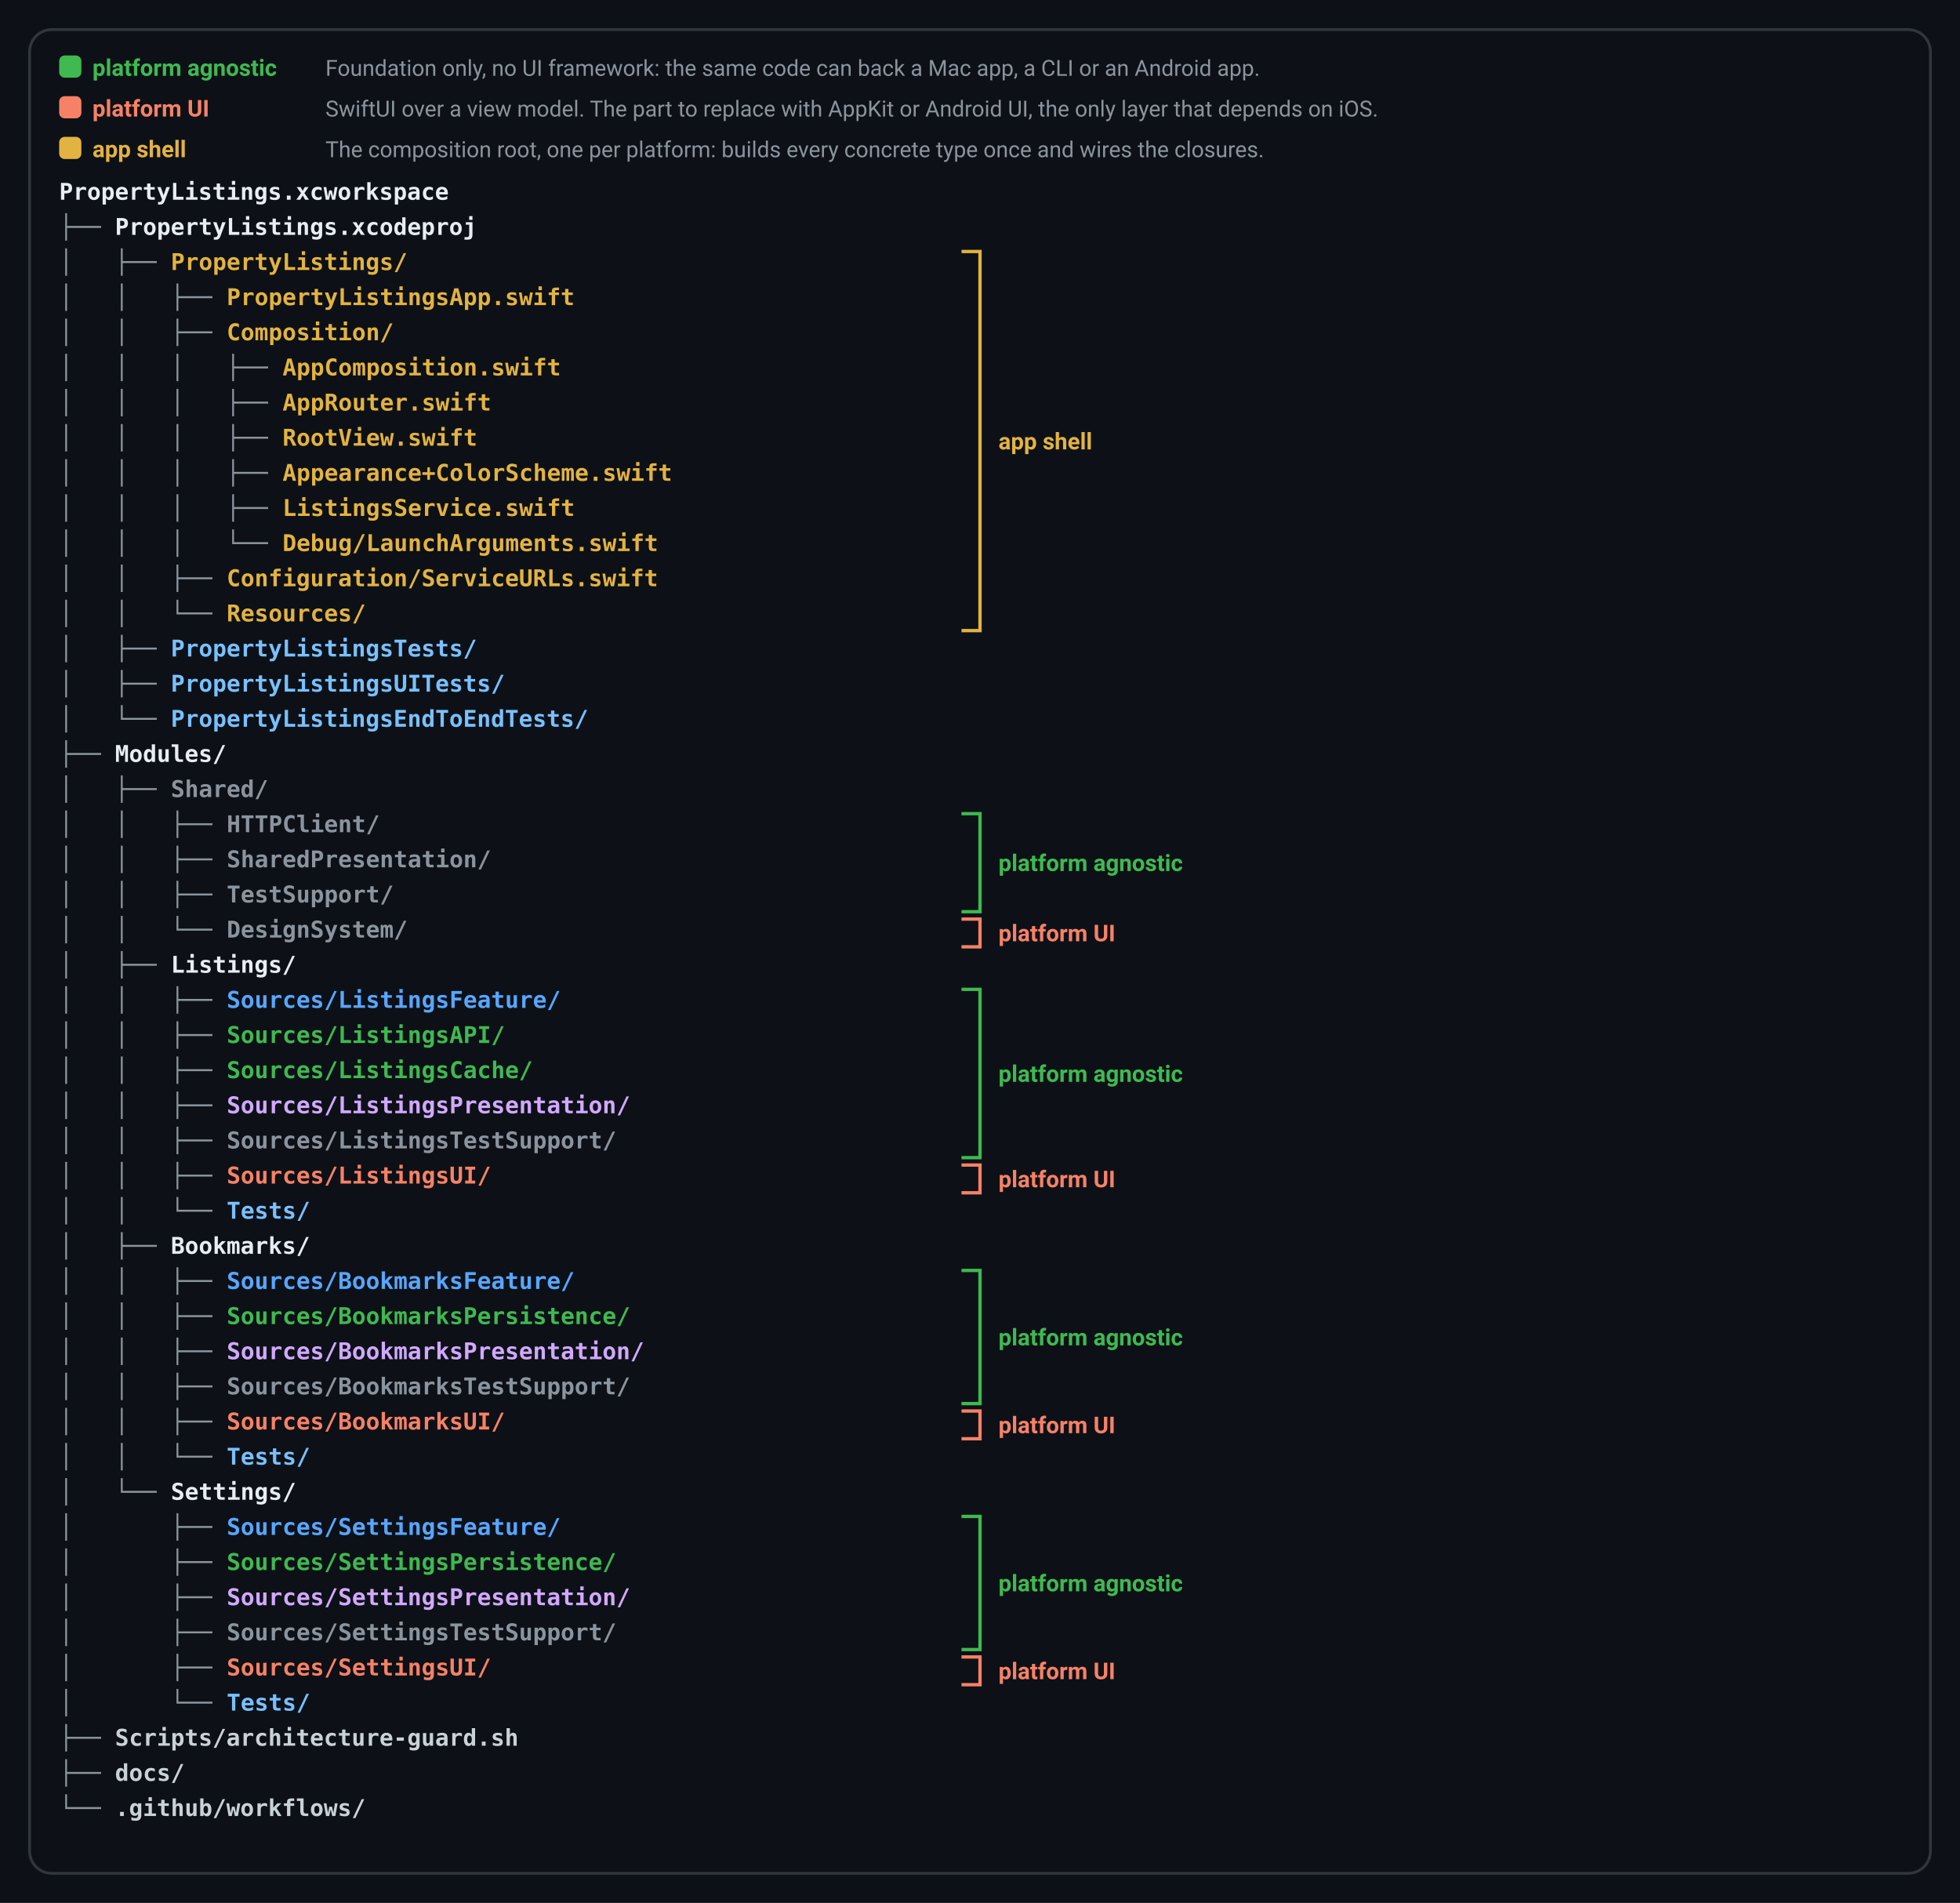
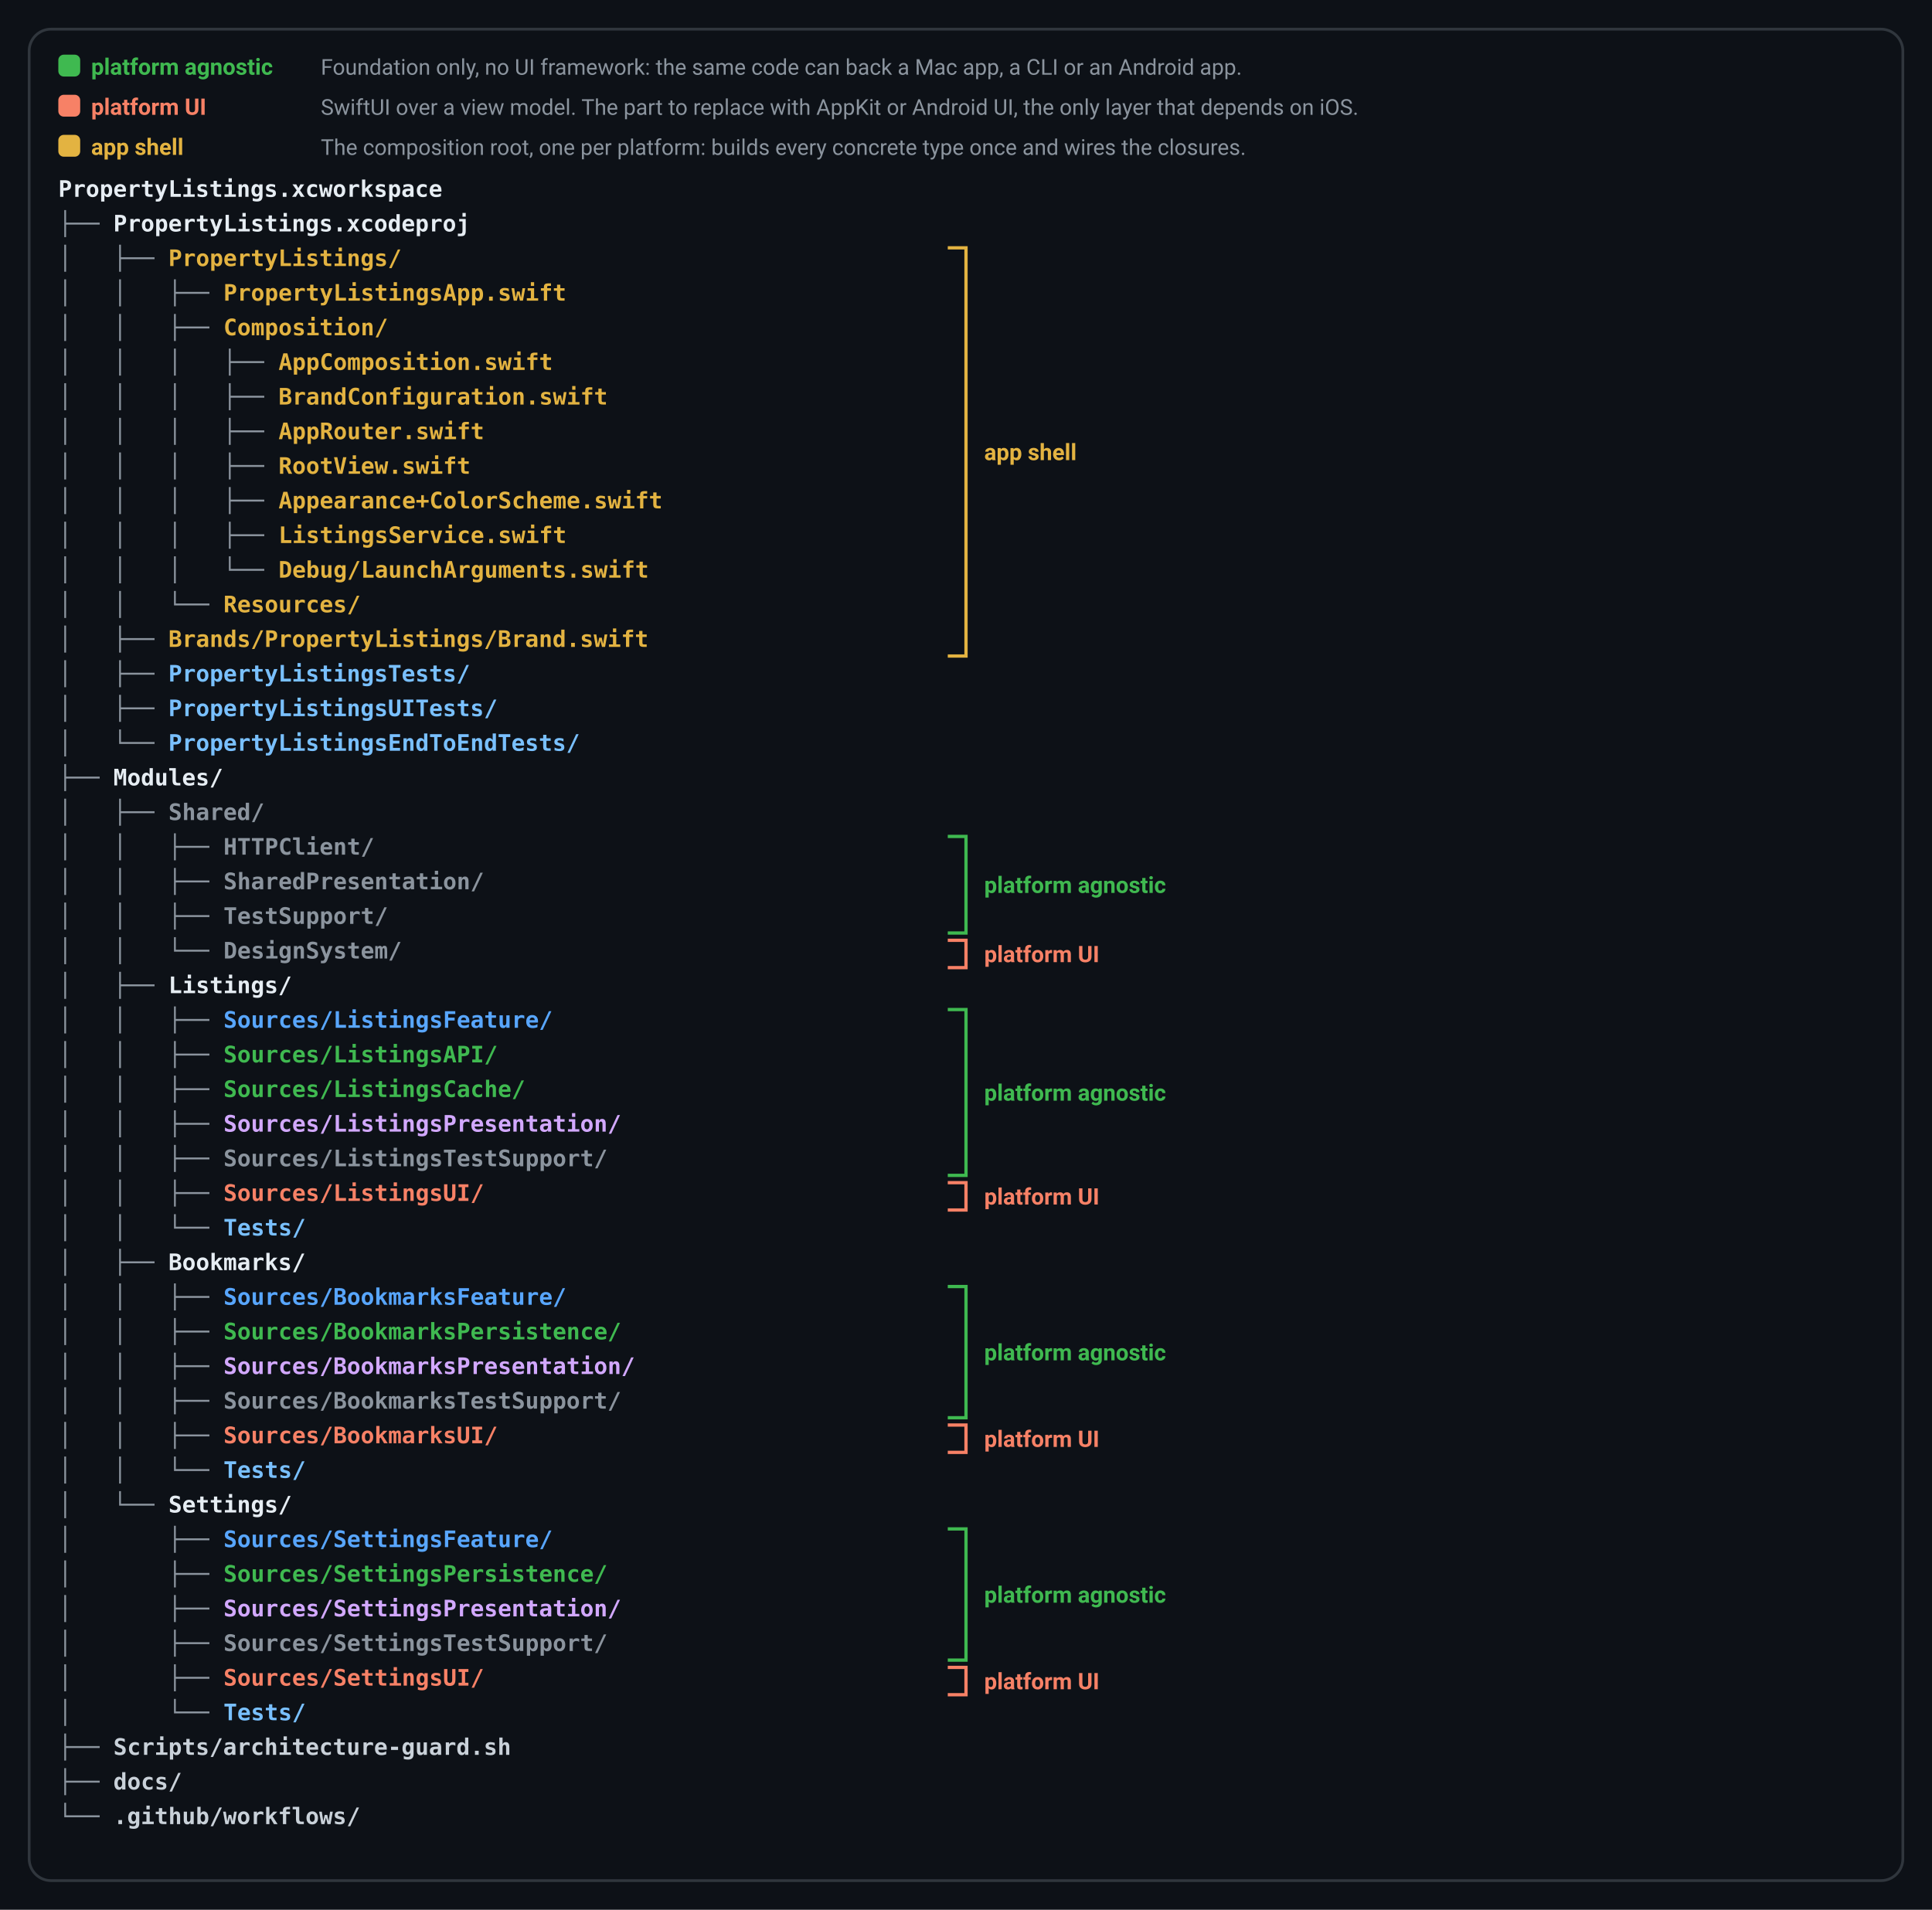
- <svg xmlns="http://www.w3.org/2000/svg" viewBox="0 0 1060 1029">
-   <rect x="0" y="0" width="1060" height="1029" fill="#0d1117" />
+ <svg xmlns="http://www.w3.org/2000/svg" viewBox="0 0 1060 1048">
+   <rect x="0" y="0" width="1060" height="1048" fill="#0d1117" />
  <style>.p{font-family:ui-monospace, 'SF Mono', Menlo, Consolas, monospace;font-size:12.5px;fill:#8b949e}.f{font-family:ui-monospace, 'SF Mono', Menlo, Consolas, monospace;font-size:12.5px;font-weight:600}.d{font-family:-apple-system, BlinkMacSystemFont, 'Segoe UI', Roboto, Helvetica, Arial, sans-serif;font-size:12px;fill:#8b949e}.k{font-family:-apple-system, BlinkMacSystemFont, 'Segoe UI', Roboto, Helvetica, Arial, sans-serif;font-size:12.5px;font-weight:600}.b{font-family:-apple-system, BlinkMacSystemFont, 'Segoe UI', Roboto, Helvetica, Arial, sans-serif;font-size:12.5px;font-weight:600}</style>
-   <rect x="16" y="16" width="1028" height="997" rx="12" fill="#0d1117" stroke="#30363d" stroke-width="1.5" />
+   <rect x="16" y="16" width="1028" height="1016" rx="12" fill="#0d1117" stroke="#30363d" stroke-width="1.5" />
  <rect x="32" y="30" width="12" height="12" rx="3" fill="#3fb950" />
  <text x="50" y="41" class="k" fill="#3fb950">platform agnostic</text>
  <text x="176" y="41" class="d">Foundation only, no UI framework: the same code can back a Mac app, a CLI or an Android app.</text>
  <rect x="32" y="52" width="12" height="12" rx="3" fill="#f78166" />
  <text x="50" y="63" class="k" fill="#f78166">platform UI</text>
  <text x="176" y="63" class="d">SwiftUI over a view model. The part to replace with AppKit or Android UI, the only layer that depends on iOS.</text>
  <rect x="32" y="74" width="12" height="12" rx="3" fill="#e3b341" />
  <text x="50" y="85" class="k" fill="#e3b341">app shell</text>
  <text x="176" y="85" class="d">The composition root, one per platform: builds every concrete type once and wires the closures.</text>
  <text x="32" y="108" class="p" xml:space="preserve" />
  <text x="32.0" y="108" class="f" fill="#e6edf3">PropertyListings.xcworkspace</text>
  <text x="32" y="127" class="p" xml:space="preserve">├── </text>
  <text x="62.2" y="127" class="f" fill="#e6edf3">PropertyListings.xcodeproj</text>
  <text x="32" y="146" class="p" xml:space="preserve">│   ├── </text>
  <text x="92.4" y="146" class="f" fill="#e3b341">PropertyListings/</text>
  <text x="32" y="165" class="p" xml:space="preserve">│   │   ├── </text>
  <text x="122.6" y="165" class="f" fill="#e3b341">PropertyListingsApp.swift</text>
  <text x="32" y="184" class="p" xml:space="preserve">│   │   ├── </text>
  <text x="122.6" y="184" class="f" fill="#e3b341">Composition/</text>
  <text x="32" y="203" class="p" xml:space="preserve">│   │   │   ├── </text>
  <text x="152.8" y="203" class="f" fill="#e3b341">AppComposition.swift</text>
  <text x="32" y="222" class="p" xml:space="preserve">│   │   │   ├── </text>
-   <text x="152.8" y="222" class="f" fill="#e3b341">AppRouter.swift</text>
+   <text x="152.8" y="222" class="f" fill="#e3b341">BrandConfiguration.swift</text>
  <text x="32" y="241" class="p" xml:space="preserve">│   │   │   ├── </text>
-   <text x="152.8" y="241" class="f" fill="#e3b341">RootView.swift</text>
+   <text x="152.8" y="241" class="f" fill="#e3b341">AppRouter.swift</text>
  <text x="32" y="260" class="p" xml:space="preserve">│   │   │   ├── </text>
-   <text x="152.8" y="260" class="f" fill="#e3b341">Appearance+ColorScheme.swift</text>
+   <text x="152.8" y="260" class="f" fill="#e3b341">RootView.swift</text>
  <text x="32" y="279" class="p" xml:space="preserve">│   │   │   ├── </text>
-   <text x="152.8" y="279" class="f" fill="#e3b341">ListingsService.swift</text>
-   <text x="32" y="298" class="p" xml:space="preserve">│   │   │   └── </text>
-   <text x="152.8" y="298" class="f" fill="#e3b341">Debug/LaunchArguments.swift</text>
-   <text x="32" y="317" class="p" xml:space="preserve">│   │   ├── </text>
-   <text x="122.6" y="317" class="f" fill="#e3b341">Configuration/ServiceURLs.swift</text>
+   <text x="152.8" y="279" class="f" fill="#e3b341">Appearance+ColorScheme.swift</text>
+   <text x="32" y="298" class="p" xml:space="preserve">│   │   │   ├── </text>
+   <text x="152.8" y="298" class="f" fill="#e3b341">ListingsService.swift</text>
+   <text x="32" y="317" class="p" xml:space="preserve">│   │   │   └── </text>
+   <text x="152.8" y="317" class="f" fill="#e3b341">Debug/LaunchArguments.swift</text>
  <text x="32" y="336" class="p" xml:space="preserve">│   │   └── </text>
  <text x="122.6" y="336" class="f" fill="#e3b341">Resources/</text>
  <text x="32" y="355" class="p" xml:space="preserve">│   ├── </text>
-   <text x="92.4" y="355" class="f" fill="#79c0ff">PropertyListingsTests/</text>
+   <text x="92.4" y="355" class="f" fill="#e3b341">Brands/PropertyListings/Brand.swift</text>
  <text x="32" y="374" class="p" xml:space="preserve">│   ├── </text>
-   <text x="92.4" y="374" class="f" fill="#79c0ff">PropertyListingsUITests/</text>
-   <text x="32" y="393" class="p" xml:space="preserve">│   └── </text>
-   <text x="92.4" y="393" class="f" fill="#79c0ff">PropertyListingsEndToEndTests/</text>
-   <text x="32" y="412" class="p" xml:space="preserve">├── </text>
-   <text x="62.2" y="412" class="f" fill="#e6edf3">Modules/</text>
-   <text x="32" y="431" class="p" xml:space="preserve">│   ├── </text>
-   <text x="92.4" y="431" class="f" fill="#8b949e">Shared/</text>
-   <text x="32" y="450" class="p" xml:space="preserve">│   │   ├── </text>
-   <text x="122.6" y="450" class="f" fill="#8b949e">HTTPClient/</text>
+   <text x="92.4" y="374" class="f" fill="#79c0ff">PropertyListingsTests/</text>
+   <text x="32" y="393" class="p" xml:space="preserve">│   ├── </text>
+   <text x="92.4" y="393" class="f" fill="#79c0ff">PropertyListingsUITests/</text>
+   <text x="32" y="412" class="p" xml:space="preserve">│   └── </text>
+   <text x="92.4" y="412" class="f" fill="#79c0ff">PropertyListingsEndToEndTests/</text>
+   <text x="32" y="431" class="p" xml:space="preserve">├── </text>
+   <text x="62.2" y="431" class="f" fill="#e6edf3">Modules/</text>
+   <text x="32" y="450" class="p" xml:space="preserve">│   ├── </text>
+   <text x="92.4" y="450" class="f" fill="#8b949e">Shared/</text>
  <text x="32" y="469" class="p" xml:space="preserve">│   │   ├── </text>
-   <text x="122.6" y="469" class="f" fill="#8b949e">SharedPresentation/</text>
+   <text x="122.6" y="469" class="f" fill="#8b949e">HTTPClient/</text>
  <text x="32" y="488" class="p" xml:space="preserve">│   │   ├── </text>
-   <text x="122.6" y="488" class="f" fill="#8b949e">TestSupport/</text>
-   <text x="32" y="507" class="p" xml:space="preserve">│   │   └── </text>
-   <text x="122.6" y="507" class="f" fill="#8b949e">DesignSystem/</text>
-   <text x="32" y="526" class="p" xml:space="preserve">│   ├── </text>
-   <text x="92.4" y="526" class="f" fill="#e6edf3">Listings/</text>
-   <text x="32" y="545" class="p" xml:space="preserve">│   │   ├── </text>
-   <text x="122.6" y="545" class="f" fill="#58a6ff">Sources/ListingsFeature/</text>
+   <text x="122.6" y="488" class="f" fill="#8b949e">SharedPresentation/</text>
+   <text x="32" y="507" class="p" xml:space="preserve">│   │   ├── </text>
+   <text x="122.6" y="507" class="f" fill="#8b949e">TestSupport/</text>
+   <text x="32" y="526" class="p" xml:space="preserve">│   │   └── </text>
+   <text x="122.6" y="526" class="f" fill="#8b949e">DesignSystem/</text>
+   <text x="32" y="545" class="p" xml:space="preserve">│   ├── </text>
+   <text x="92.4" y="545" class="f" fill="#e6edf3">Listings/</text>
  <text x="32" y="564" class="p" xml:space="preserve">│   │   ├── </text>
-   <text x="122.6" y="564" class="f" fill="#3fb950">Sources/ListingsAPI/</text>
+   <text x="122.6" y="564" class="f" fill="#58a6ff">Sources/ListingsFeature/</text>
  <text x="32" y="583" class="p" xml:space="preserve">│   │   ├── </text>
-   <text x="122.6" y="583" class="f" fill="#3fb950">Sources/ListingsCache/</text>
+   <text x="122.6" y="583" class="f" fill="#3fb950">Sources/ListingsAPI/</text>
  <text x="32" y="602" class="p" xml:space="preserve">│   │   ├── </text>
-   <text x="122.6" y="602" class="f" fill="#d2a8ff">Sources/ListingsPresentation/</text>
+   <text x="122.6" y="602" class="f" fill="#3fb950">Sources/ListingsCache/</text>
  <text x="32" y="621" class="p" xml:space="preserve">│   │   ├── </text>
-   <text x="122.6" y="621" class="f" fill="#8b949e">Sources/ListingsTestSupport/</text>
+   <text x="122.6" y="621" class="f" fill="#d2a8ff">Sources/ListingsPresentation/</text>
  <text x="32" y="640" class="p" xml:space="preserve">│   │   ├── </text>
-   <text x="122.6" y="640" class="f" fill="#f78166">Sources/ListingsUI/</text>
-   <text x="32" y="659" class="p" xml:space="preserve">│   │   └── </text>
-   <text x="122.6" y="659" class="f" fill="#79c0ff">Tests/</text>
-   <text x="32" y="678" class="p" xml:space="preserve">│   ├── </text>
-   <text x="92.4" y="678" class="f" fill="#e6edf3">Bookmarks/</text>
-   <text x="32" y="697" class="p" xml:space="preserve">│   │   ├── </text>
-   <text x="122.6" y="697" class="f" fill="#58a6ff">Sources/BookmarksFeature/</text>
+   <text x="122.6" y="640" class="f" fill="#8b949e">Sources/ListingsTestSupport/</text>
+   <text x="32" y="659" class="p" xml:space="preserve">│   │   ├── </text>
+   <text x="122.6" y="659" class="f" fill="#f78166">Sources/ListingsUI/</text>
+   <text x="32" y="678" class="p" xml:space="preserve">│   │   └── </text>
+   <text x="122.6" y="678" class="f" fill="#79c0ff">Tests/</text>
+   <text x="32" y="697" class="p" xml:space="preserve">│   ├── </text>
+   <text x="92.4" y="697" class="f" fill="#e6edf3">Bookmarks/</text>
  <text x="32" y="716" class="p" xml:space="preserve">│   │   ├── </text>
-   <text x="122.6" y="716" class="f" fill="#3fb950">Sources/BookmarksPersistence/</text>
+   <text x="122.6" y="716" class="f" fill="#58a6ff">Sources/BookmarksFeature/</text>
  <text x="32" y="735" class="p" xml:space="preserve">│   │   ├── </text>
-   <text x="122.6" y="735" class="f" fill="#d2a8ff">Sources/BookmarksPresentation/</text>
+   <text x="122.6" y="735" class="f" fill="#3fb950">Sources/BookmarksPersistence/</text>
  <text x="32" y="754" class="p" xml:space="preserve">│   │   ├── </text>
-   <text x="122.6" y="754" class="f" fill="#8b949e">Sources/BookmarksTestSupport/</text>
+   <text x="122.6" y="754" class="f" fill="#d2a8ff">Sources/BookmarksPresentation/</text>
  <text x="32" y="773" class="p" xml:space="preserve">│   │   ├── </text>
-   <text x="122.6" y="773" class="f" fill="#f78166">Sources/BookmarksUI/</text>
-   <text x="32" y="792" class="p" xml:space="preserve">│   │   └── </text>
-   <text x="122.6" y="792" class="f" fill="#79c0ff">Tests/</text>
-   <text x="32" y="811" class="p" xml:space="preserve">│   └── </text>
-   <text x="92.4" y="811" class="f" fill="#e6edf3">Settings/</text>
-   <text x="32" y="830" class="p" xml:space="preserve">│       ├── </text>
-   <text x="122.6" y="830" class="f" fill="#58a6ff">Sources/SettingsFeature/</text>
+   <text x="122.6" y="773" class="f" fill="#8b949e">Sources/BookmarksTestSupport/</text>
+   <text x="32" y="792" class="p" xml:space="preserve">│   │   ├── </text>
+   <text x="122.6" y="792" class="f" fill="#f78166">Sources/BookmarksUI/</text>
+   <text x="32" y="811" class="p" xml:space="preserve">│   │   └── </text>
+   <text x="122.6" y="811" class="f" fill="#79c0ff">Tests/</text>
+   <text x="32" y="830" class="p" xml:space="preserve">│   └── </text>
+   <text x="92.4" y="830" class="f" fill="#e6edf3">Settings/</text>
  <text x="32" y="849" class="p" xml:space="preserve">│       ├── </text>
-   <text x="122.6" y="849" class="f" fill="#3fb950">Sources/SettingsPersistence/</text>
+   <text x="122.6" y="849" class="f" fill="#58a6ff">Sources/SettingsFeature/</text>
  <text x="32" y="868" class="p" xml:space="preserve">│       ├── </text>
-   <text x="122.6" y="868" class="f" fill="#d2a8ff">Sources/SettingsPresentation/</text>
+   <text x="122.6" y="868" class="f" fill="#3fb950">Sources/SettingsPersistence/</text>
  <text x="32" y="887" class="p" xml:space="preserve">│       ├── </text>
-   <text x="122.6" y="887" class="f" fill="#8b949e">Sources/SettingsTestSupport/</text>
+   <text x="122.6" y="887" class="f" fill="#d2a8ff">Sources/SettingsPresentation/</text>
  <text x="32" y="906" class="p" xml:space="preserve">│       ├── </text>
-   <text x="122.6" y="906" class="f" fill="#f78166">Sources/SettingsUI/</text>
-   <text x="32" y="925" class="p" xml:space="preserve">│       └── </text>
-   <text x="122.6" y="925" class="f" fill="#79c0ff">Tests/</text>
-   <text x="32" y="944" class="p" xml:space="preserve">├── </text>
-   <text x="62.2" y="944" class="f" fill="#c9d1d9">Scripts/architecture-guard.sh</text>
+   <text x="122.6" y="906" class="f" fill="#8b949e">Sources/SettingsTestSupport/</text>
+   <text x="32" y="925" class="p" xml:space="preserve">│       ├── </text>
+   <text x="122.6" y="925" class="f" fill="#f78166">Sources/SettingsUI/</text>
+   <text x="32" y="944" class="p" xml:space="preserve">│       └── </text>
+   <text x="122.6" y="944" class="f" fill="#79c0ff">Tests/</text>
  <text x="32" y="963" class="p" xml:space="preserve">├── </text>
-   <text x="62.2" y="963" class="f" fill="#c9d1d9">docs/</text>
-   <text x="32" y="982" class="p" xml:space="preserve">└── </text>
-   <text x="62.2" y="982" class="f" fill="#c9d1d9">.github/workflows/</text>
-   <path d="M520,136 L530,136 L530,341 L520,341" fill="none" stroke="#e3b341" stroke-width="1.8" />
-   <text x="540" y="243.0" class="b" fill="#e3b341">app shell</text>
-   <path d="M520,440 L530,440 L530,493 L520,493" fill="none" stroke="#3fb950" stroke-width="1.8" />
-   <text x="540" y="471.0" class="b" fill="#3fb950">platform agnostic</text>
-   <path d="M520,497 L530,497 L530,512 L520,512" fill="none" stroke="#f78166" stroke-width="1.8" />
-   <text x="540" y="509.0" class="b" fill="#f78166">platform UI</text>
-   <path d="M520,535 L530,535 L530,626 L520,626" fill="none" stroke="#3fb950" stroke-width="1.8" />
-   <text x="540" y="585.0" class="b" fill="#3fb950">platform agnostic</text>
-   <path d="M520,630 L530,630 L530,645 L520,645" fill="none" stroke="#f78166" stroke-width="1.8" />
-   <text x="540" y="642.0" class="b" fill="#f78166">platform UI</text>
-   <path d="M520,687 L530,687 L530,759 L520,759" fill="none" stroke="#3fb950" stroke-width="1.8" />
-   <text x="540" y="727.5" class="b" fill="#3fb950">platform agnostic</text>
-   <path d="M520,763 L530,763 L530,778 L520,778" fill="none" stroke="#f78166" stroke-width="1.8" />
-   <text x="540" y="775.0" class="b" fill="#f78166">platform UI</text>
-   <path d="M520,820 L530,820 L530,892 L520,892" fill="none" stroke="#3fb950" stroke-width="1.8" />
-   <text x="540" y="860.5" class="b" fill="#3fb950">platform agnostic</text>
-   <path d="M520,896 L530,896 L530,911 L520,911" fill="none" stroke="#f78166" stroke-width="1.8" />
-   <text x="540" y="908.0" class="b" fill="#f78166">platform UI</text>
+   <text x="62.2" y="963" class="f" fill="#c9d1d9">Scripts/architecture-guard.sh</text>
+   <text x="32" y="982" class="p" xml:space="preserve">├── </text>
+   <text x="62.2" y="982" class="f" fill="#c9d1d9">docs/</text>
+   <text x="32" y="1001" class="p" xml:space="preserve">└── </text>
+   <text x="62.2" y="1001" class="f" fill="#c9d1d9">.github/workflows/</text>
+   <path d="M520,136 L530,136 L530,360 L520,360" fill="none" stroke="#e3b341" stroke-width="1.8" />
+   <text x="540" y="252.5" class="b" fill="#e3b341">app shell</text>
+   <path d="M520,459 L530,459 L530,512 L520,512" fill="none" stroke="#3fb950" stroke-width="1.8" />
+   <text x="540" y="490.0" class="b" fill="#3fb950">platform agnostic</text>
+   <path d="M520,516 L530,516 L530,531 L520,531" fill="none" stroke="#f78166" stroke-width="1.8" />
+   <text x="540" y="528.0" class="b" fill="#f78166">platform UI</text>
+   <path d="M520,554 L530,554 L530,645 L520,645" fill="none" stroke="#3fb950" stroke-width="1.8" />
+   <text x="540" y="604.0" class="b" fill="#3fb950">platform agnostic</text>
+   <path d="M520,649 L530,649 L530,664 L520,664" fill="none" stroke="#f78166" stroke-width="1.8" />
+   <text x="540" y="661.0" class="b" fill="#f78166">platform UI</text>
+   <path d="M520,706 L530,706 L530,778 L520,778" fill="none" stroke="#3fb950" stroke-width="1.8" />
+   <text x="540" y="746.5" class="b" fill="#3fb950">platform agnostic</text>
+   <path d="M520,782 L530,782 L530,797 L520,797" fill="none" stroke="#f78166" stroke-width="1.8" />
+   <text x="540" y="794.0" class="b" fill="#f78166">platform UI</text>
+   <path d="M520,839 L530,839 L530,911 L520,911" fill="none" stroke="#3fb950" stroke-width="1.8" />
+   <text x="540" y="879.5" class="b" fill="#3fb950">platform agnostic</text>
+   <path d="M520,915 L530,915 L530,930 L520,930" fill="none" stroke="#f78166" stroke-width="1.8" />
+   <text x="540" y="927.0" class="b" fill="#f78166">platform UI</text>
</svg>
